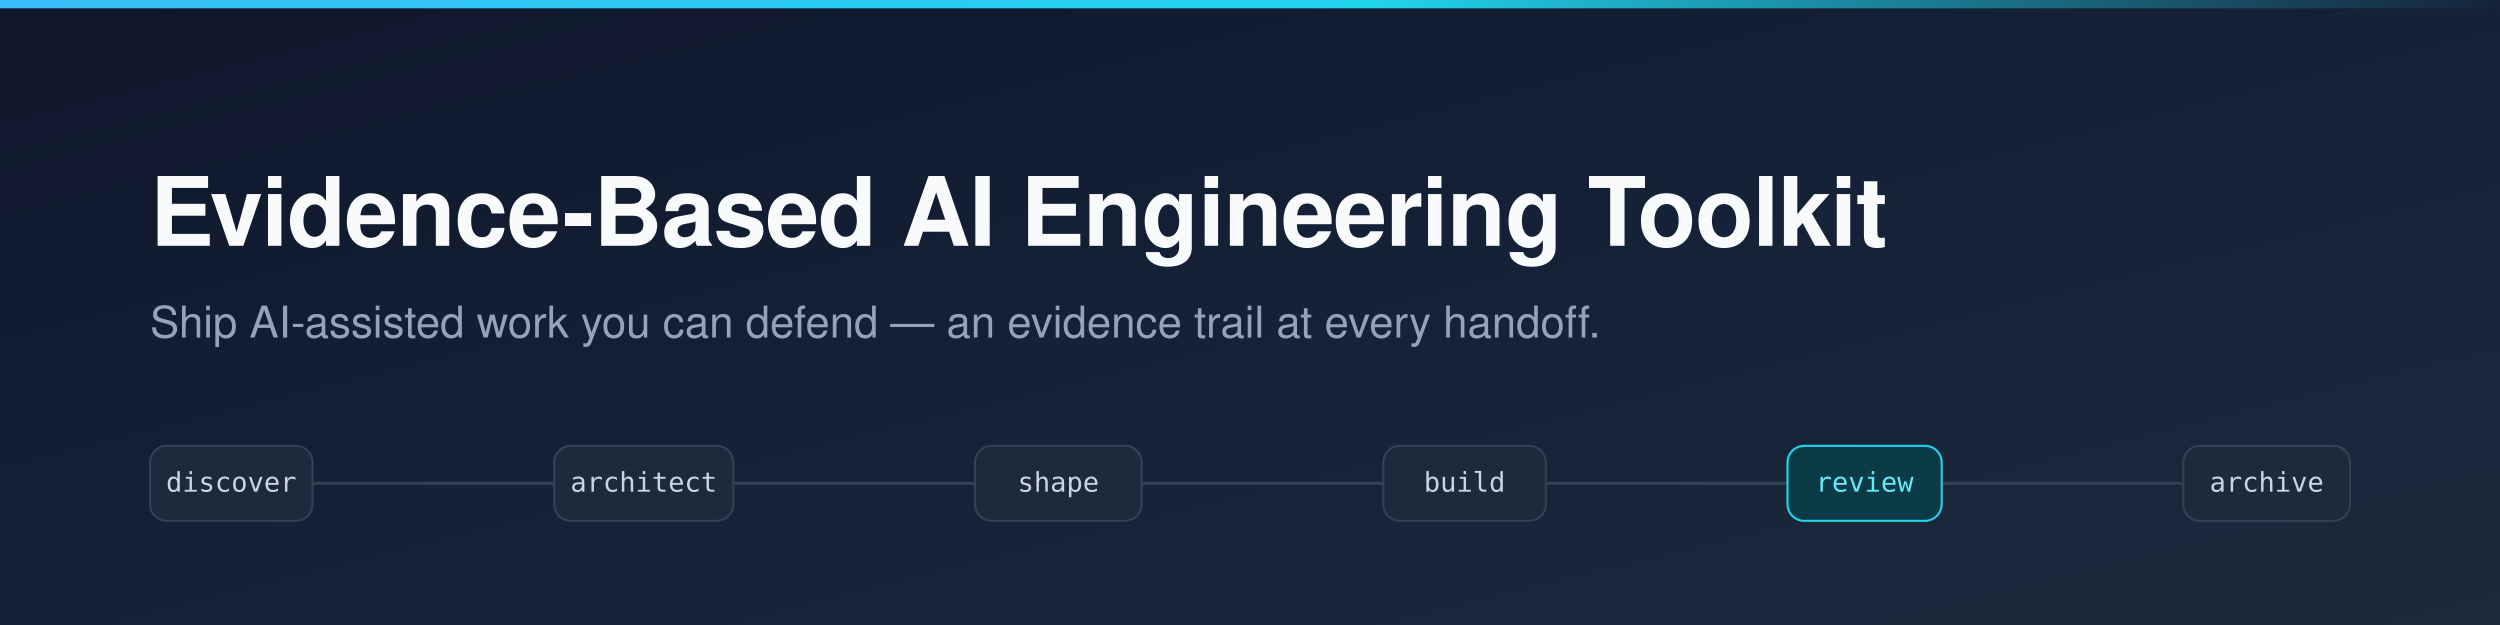
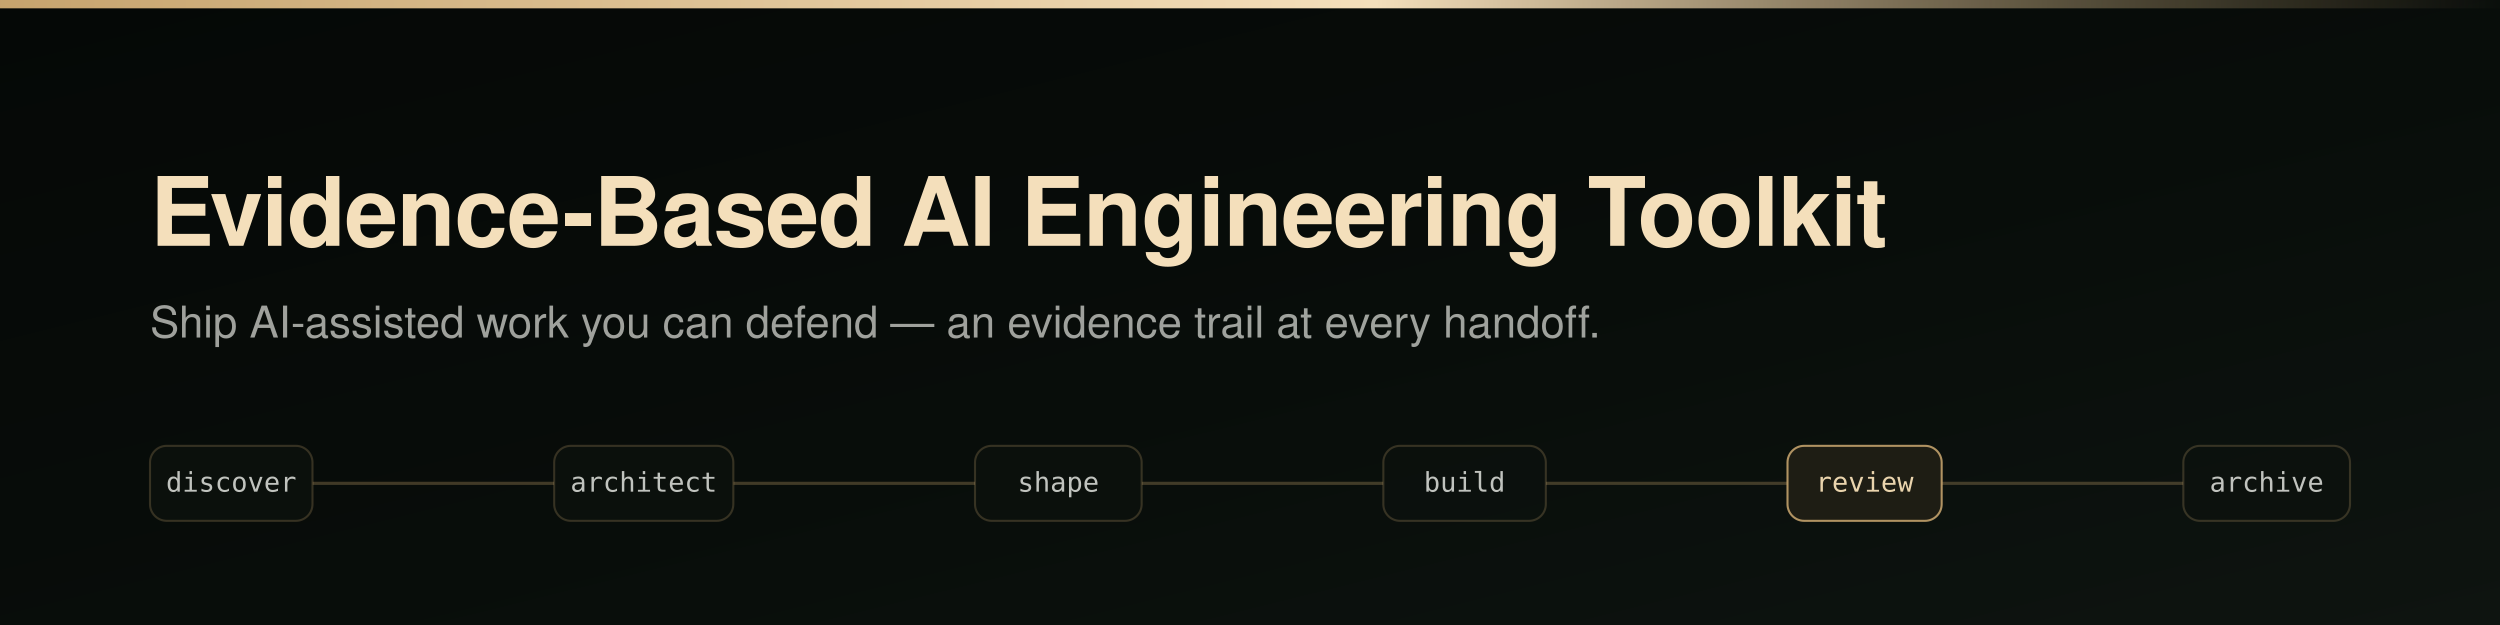
<svg xmlns="http://www.w3.org/2000/svg" width="1200" height="300" viewBox="0 0 1200 300" role="img" aria-label="Evidence-Based AI Engineering Toolkit — AI-assisted delivery with an evidence trail at every handoff">
  <defs>
    <linearGradient id="bg" x1="0" y1="0" x2="1" y2="1">
-       <stop offset="0%" stop-color="#0f172a" />
-       <stop offset="55%" stop-color="#152238" />
-       <stop offset="100%" stop-color="#1e293b" />
+       <stop offset="0%" stop-color="#050806" />
+       <stop offset="55%" stop-color="#080d0a" />
+       <stop offset="100%" stop-color="#0e1410" />
    </linearGradient>
    <linearGradient id="rule" x1="0" y1="0" x2="1" y2="0">
-       <stop offset="0%" stop-color="#38bdf8" />
-       <stop offset="55%" stop-color="#22d3ee" />
-       <stop offset="100%" stop-color="#22d3ee" stop-opacity="0" />
+       <stop offset="0%" stop-color="#c6a36d" />
+       <stop offset="55%" stop-color="#f4dfbb" />
+       <stop offset="100%" stop-color="#c6a36d" stop-opacity="0" />
    </linearGradient>
  </defs>
  <rect width="1200" height="300" fill="url(#bg)" />
  <rect x="0" y="0" width="1200" height="4" fill="url(#rule)" />
-   <text x="72" y="118" font-family="ui-sans-serif, system-ui, -apple-system, 'Segoe UI', Helvetica, Arial, sans-serif" font-size="46" font-weight="700" fill="#f8fafc" letter-spacing="-0.5">Evidence-Based AI Engineering Toolkit</text>
-   <text x="72" y="162" font-family="ui-sans-serif, system-ui, -apple-system, 'Segoe UI', Helvetica, Arial, sans-serif" font-size="21" font-weight="400" fill="#94a3b8">Ship AI-assisted work you can defend — an evidence trail at every handoff.</text>
-   <g font-family="ui-monospace, SFMono-Regular, Menlo, Consolas, monospace" font-size="13" fill="#cbd5e1">
-     <g stroke="#334155" stroke-width="1.5">
+   <text x="72" y="118" font-family="'Europa', 'Avenir Next', Avenir, ui-sans-serif, system-ui, 'Segoe UI', Helvetica, Arial, sans-serif" font-size="46" font-weight="600" fill="#f4dfbb" letter-spacing="-0.5">Evidence-Based AI Engineering Toolkit</text>
+   <text x="72" y="162" font-family="'Europa', 'Avenir Next', Avenir, ui-sans-serif, system-ui, 'Segoe UI', Helvetica, Arial, sans-serif" font-size="21" font-weight="400" fill="#f3f5ef" fill-opacity="0.64">Ship AI-assisted work you can defend — an evidence trail at every handoff.</text>
+   <g font-family="ui-monospace, SFMono-Regular, Menlo, Consolas, monospace" font-size="13" fill="#f3f5ef" fill-opacity="0.78">
+     <g stroke="#c6a36d" stroke-opacity="0.3" stroke-width="1.5">
      <line x1="150" y1="232" x2="266" y2="232" />
      <line x1="352" y1="232" x2="468" y2="232" />
      <line x1="548" y1="232" x2="664" y2="232" />
      <line x1="742" y1="232" x2="858" y2="232" />
      <line x1="932" y1="232" x2="1048" y2="232" />
    </g>
    <g>
-       <rect x="72" y="214" width="78" height="36" rx="8" fill="#1e293b" stroke="#334155" />
+       <rect x="72" y="214" width="78" height="36" rx="8" fill="#0c110e" stroke="#c6a36d" stroke-opacity="0.24" />
      <text x="111" y="236" text-anchor="middle">discover</text>
    </g>
    <g>
-       <rect x="266" y="214" width="86" height="36" rx="8" fill="#1e293b" stroke="#334155" />
+       <rect x="266" y="214" width="86" height="36" rx="8" fill="#0c110e" stroke="#c6a36d" stroke-opacity="0.24" />
      <text x="309" y="236" text-anchor="middle">architect</text>
    </g>
    <g>
-       <rect x="468" y="214" width="80" height="36" rx="8" fill="#1e293b" stroke="#334155" />
+       <rect x="468" y="214" width="80" height="36" rx="8" fill="#0c110e" stroke="#c6a36d" stroke-opacity="0.24" />
      <text x="508" y="236" text-anchor="middle">shape</text>
    </g>
    <g>
-       <rect x="664" y="214" width="78" height="36" rx="8" fill="#1e293b" stroke="#334155" />
+       <rect x="664" y="214" width="78" height="36" rx="8" fill="#0c110e" stroke="#c6a36d" stroke-opacity="0.24" />
      <text x="703" y="236" text-anchor="middle">build</text>
    </g>
    <g>
-       <rect x="858" y="214" width="74" height="36" rx="8" fill="#0b3b47" stroke="#22d3ee" />
-       <text x="895" y="236" text-anchor="middle" fill="#67e8f9">review</text>
+       <rect x="858" y="214" width="74" height="36" rx="8" fill="#242116" stroke="#c6a36d" stroke-opacity="0.88" />
+       <text x="895" y="236" text-anchor="middle" fill="#ead4ad" fill-opacity="1">review</text>
    </g>
    <g>
-       <rect x="1048" y="214" width="80" height="36" rx="8" fill="#1e293b" stroke="#334155" />
+       <rect x="1048" y="214" width="80" height="36" rx="8" fill="#0c110e" stroke="#c6a36d" stroke-opacity="0.24" />
      <text x="1088" y="236" text-anchor="middle">archive</text>
    </g>
  </g>
</svg>
